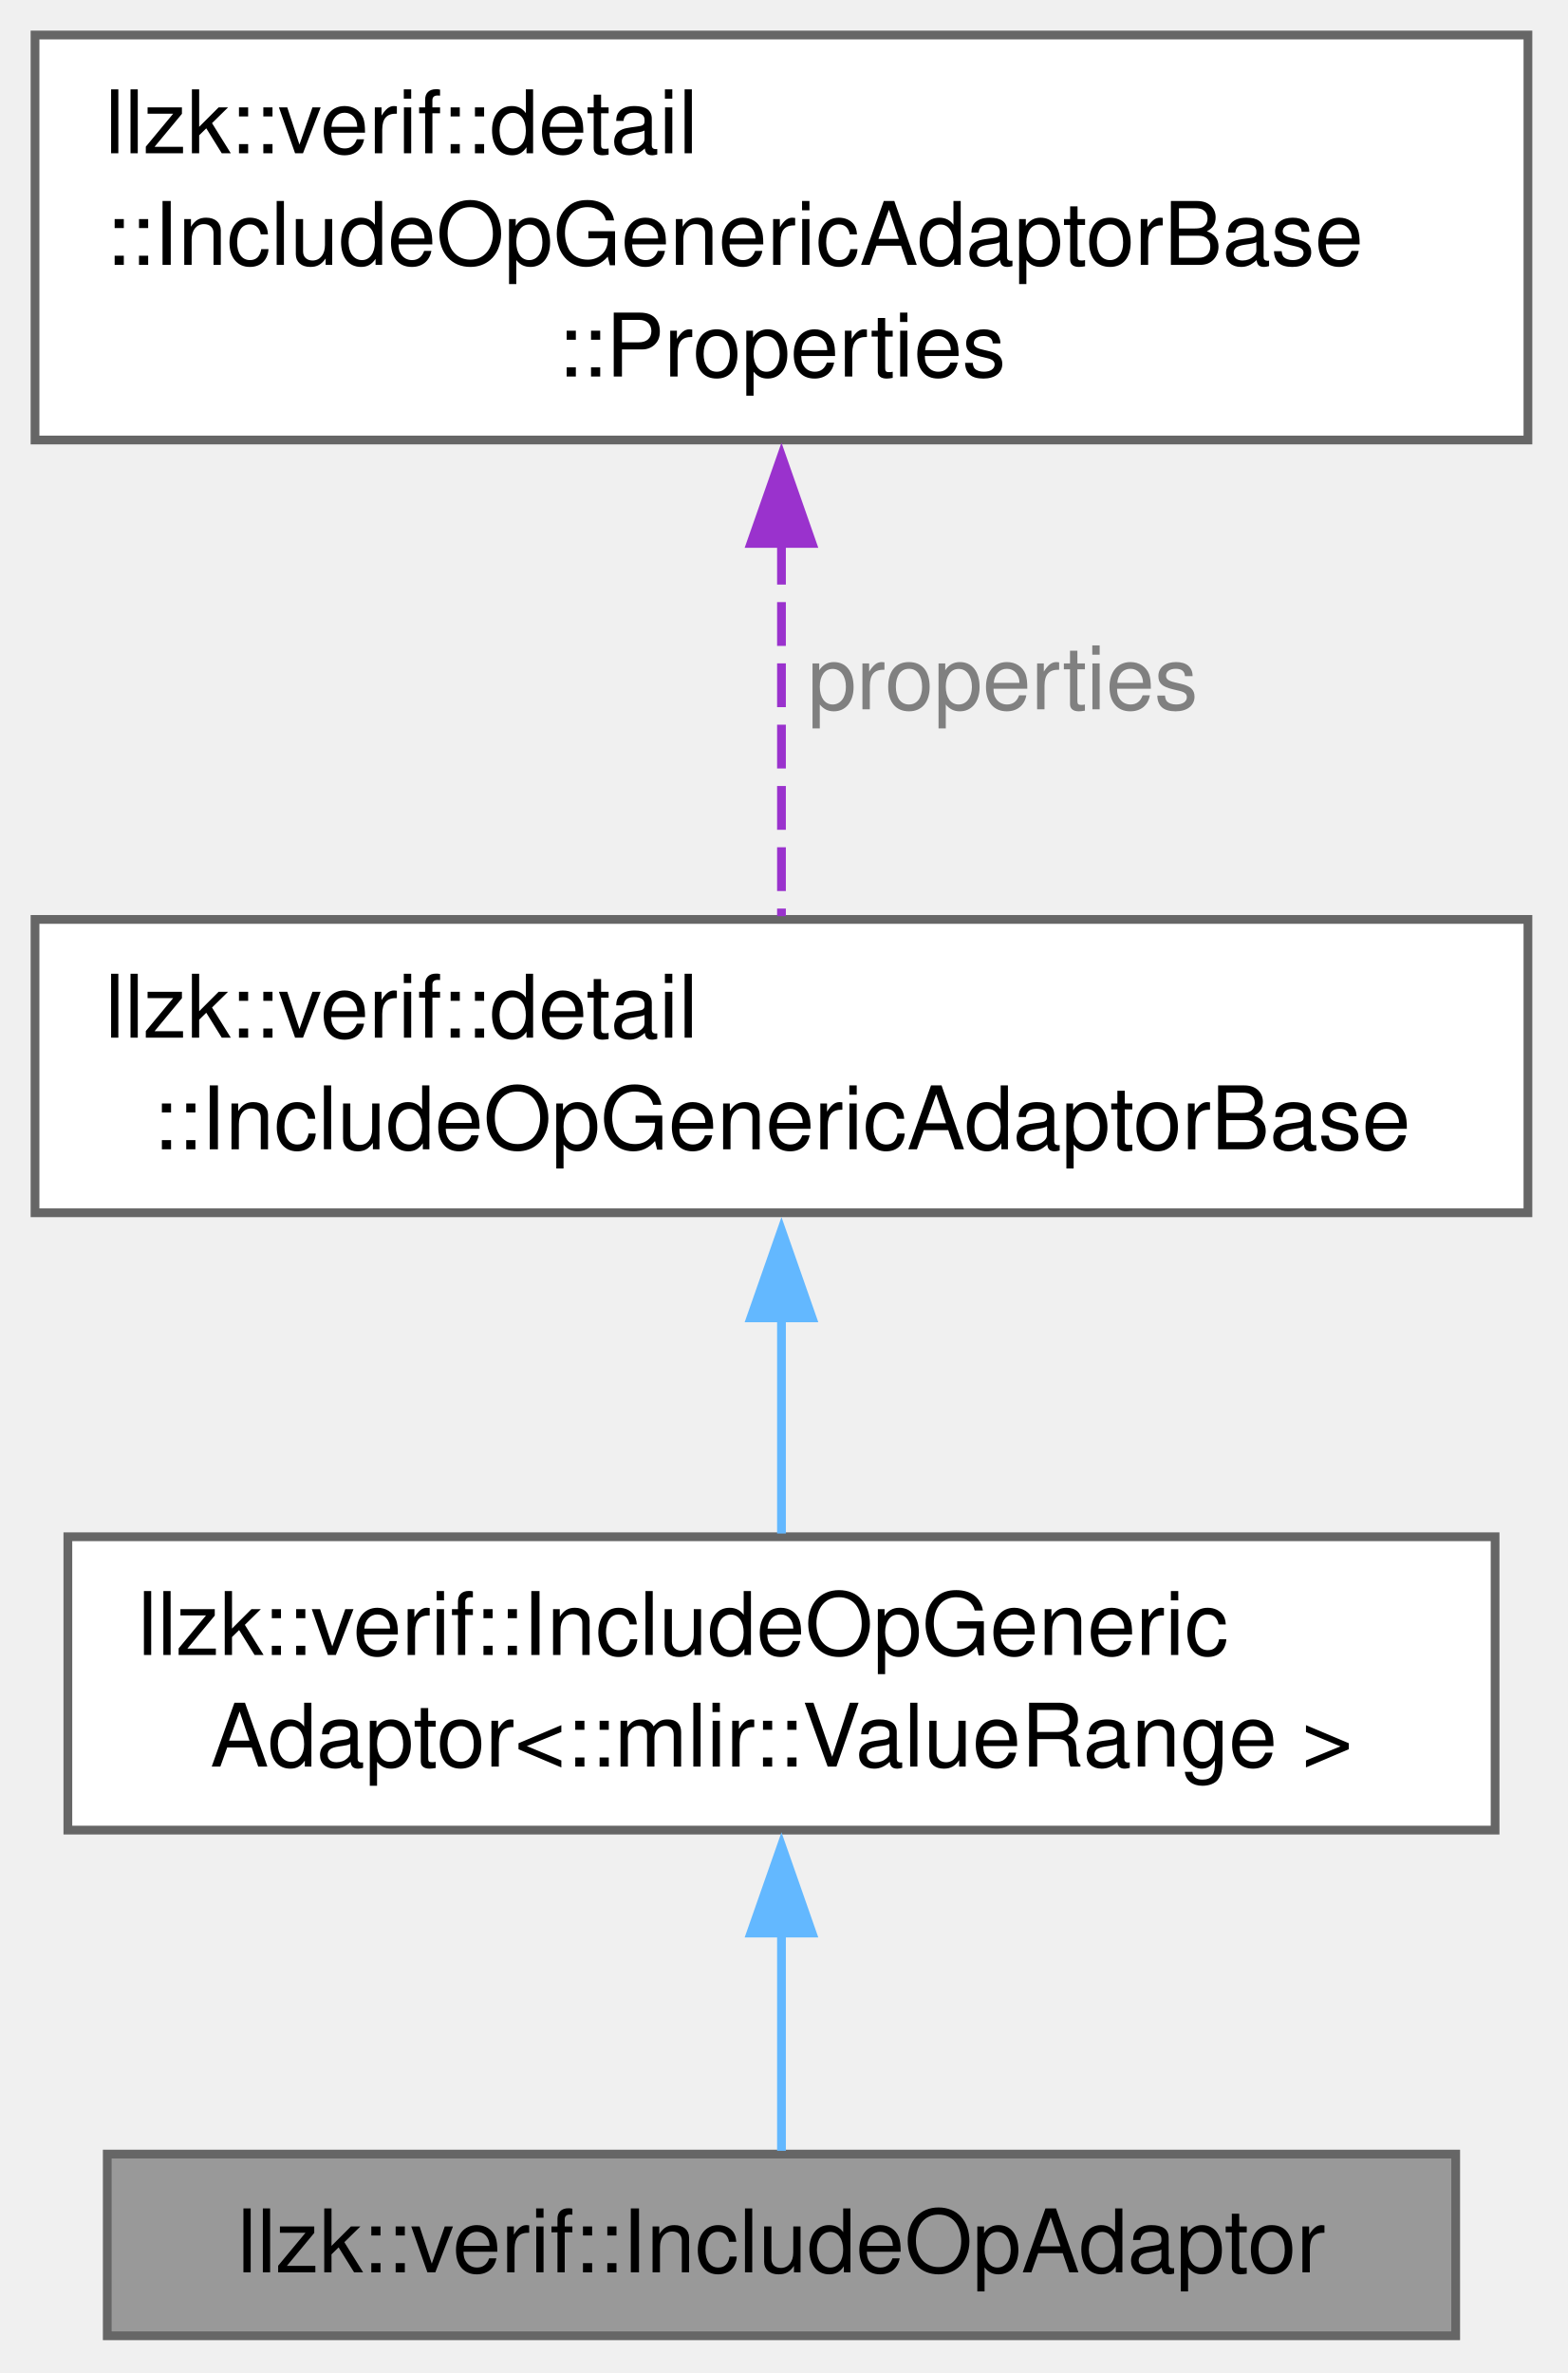
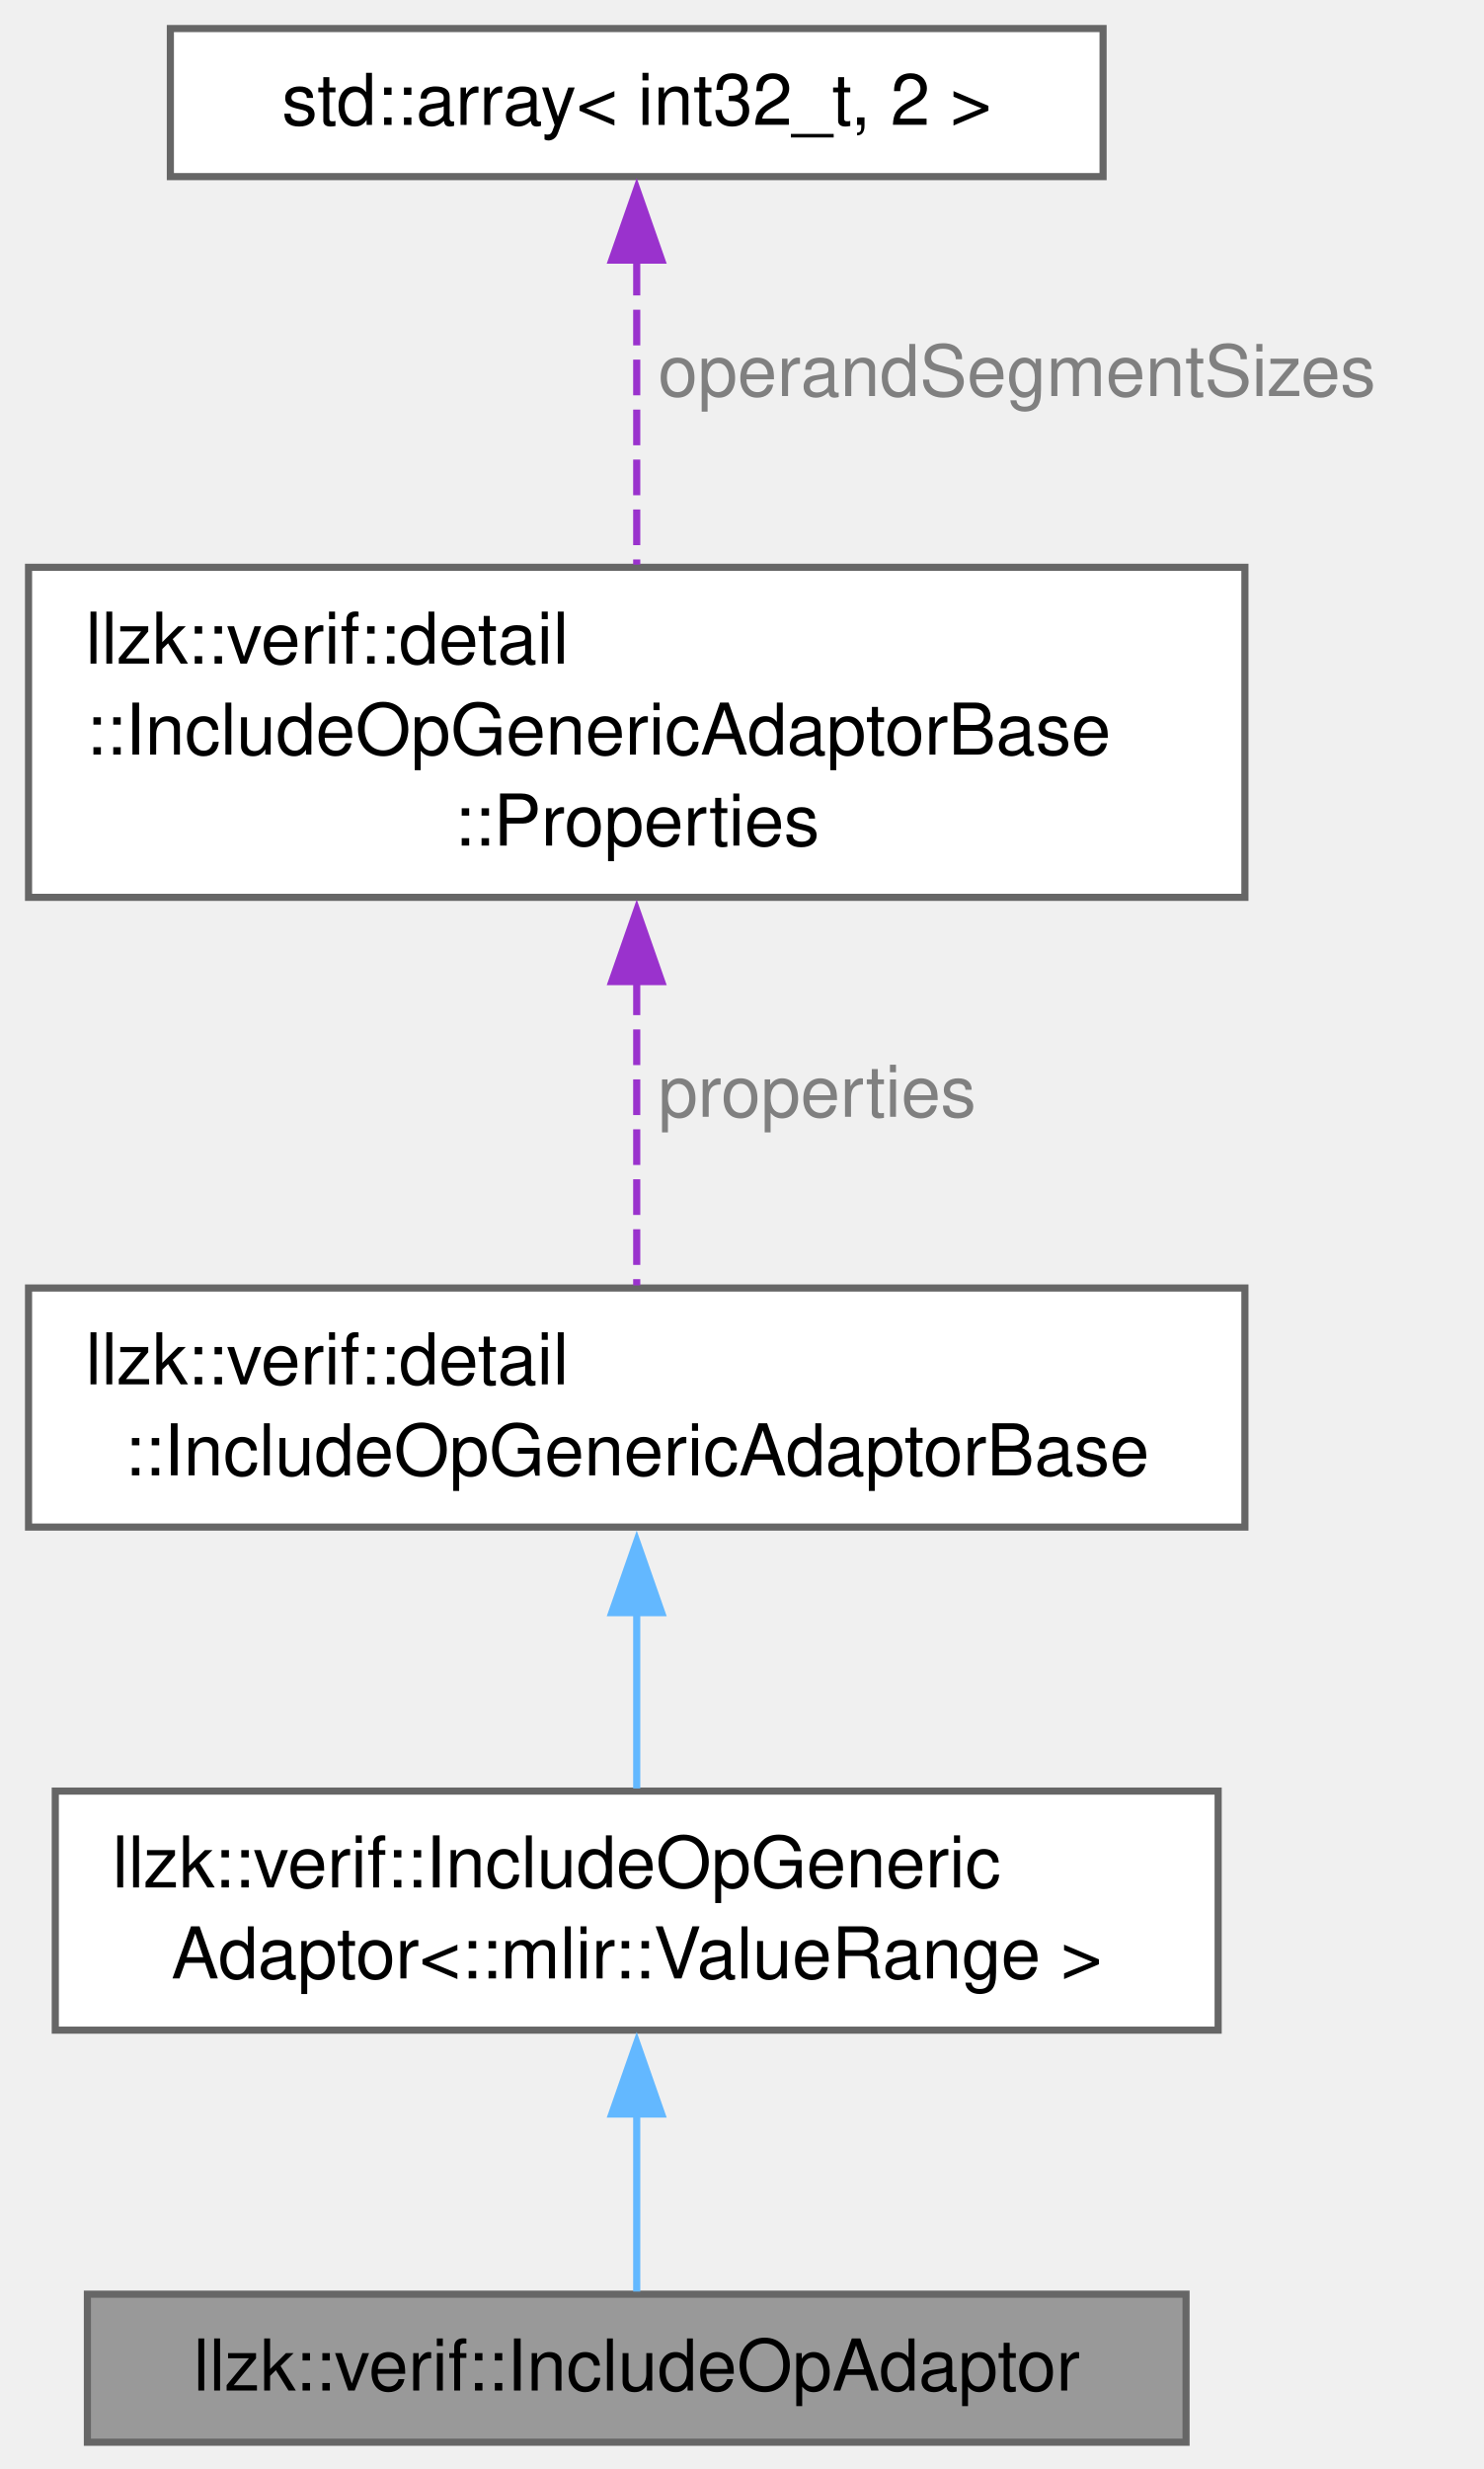
- <svg xmlns="http://www.w3.org/2000/svg" xmlns:xlink="http://www.w3.org/1999/xlink" width="179pt" height="271pt" viewBox="0.00 0.00 179.00 271.00">
-   <g id="graph0" class="graph" transform="scale(1 1) rotate(0) translate(4 266.75)">
+ <svg xmlns="http://www.w3.org/2000/svg" xmlns:xlink="http://www.w3.org/1999/xlink" width="208pt" height="346pt" viewBox="0.00 0.00 208.00 346.00">
+   <g id="graph0" class="graph" transform="scale(1 1) rotate(0) translate(4 342.25)">
    <g id="Node000001" class="node">
      <g id="a_Node000001">
        <a xlink:title=" ">
          <polygon fill="#999999" stroke="#666666" points="162.25,-20.75 8.25,-20.75 8.25,0 162.25,0 162.25,-20.75" />
          <text xml:space="preserve" text-anchor="middle" x="85.25" y="-7.25" font-family="Helvetica,sans-Serif" font-size="10.00">llzk::verif::IncludeOpAdaptor</text>
        </a>
      </g>
    </g>
    <g id="Node000002" class="node">
      <g id="a_Node000002">
        <a xlink:href="classllzk_1_1verif_1_1IncludeOpGenericAdaptor.html" target="_top" xlink:title=" ">
          <polygon fill="white" stroke="#666666" points="166.75,-91.25 3.75,-91.25 3.75,-57.75 166.75,-57.75 166.75,-91.25" />
          <text xml:space="preserve" text-anchor="start" x="11.75" y="-77.75" font-family="Helvetica,sans-Serif" font-size="10.00">llzk::verif::IncludeOpGeneric</text>
          <text xml:space="preserve" text-anchor="middle" x="85.25" y="-65" font-family="Helvetica,sans-Serif" font-size="10.00">Adaptor&lt;::mlir::ValueRange &gt;</text>
        </a>
      </g>
    </g>
    <g id="edge1_Node000001_Node000002" class="edge">
      <g id="a_edge1_Node000001_Node000002">
        <a xlink:title=" ">
          <path fill="none" stroke="#63b8ff" d="M85.25,-46.23C85.25,-37.27 85.25,-27.89 85.25,-21.12" />
          <polygon fill="#63b8ff" stroke="#63b8ff" points="81.75,-45.99 85.25,-55.99 88.75,-45.99 81.75,-45.99" />
        </a>
      </g>
    </g>
    <g id="Node000003" class="node">
      <g id="a_Node000003">
        <a xlink:href="classllzk_1_1verif_1_1detail_1_1IncludeOpGenericAdaptorBase.html" target="_top" xlink:title=" ">
          <polygon fill="white" stroke="#666666" points="170.5,-161.75 0,-161.75 0,-128.25 170.5,-128.25 170.5,-161.75" />
          <text xml:space="preserve" text-anchor="start" x="8" y="-148.25" font-family="Helvetica,sans-Serif" font-size="10.00">llzk::verif::detail</text>
          <text xml:space="preserve" text-anchor="middle" x="85.25" y="-135.5" font-family="Helvetica,sans-Serif" font-size="10.00">::IncludeOpGenericAdaptorBase</text>
        </a>
      </g>
    </g>
    <g id="edge2_Node000002_Node000003" class="edge">
      <g id="a_edge2_Node000002_Node000003">
        <a xlink:title=" ">
          <path fill="none" stroke="#63b8ff" d="M85.25,-116.45C85.25,-108.02 85.25,-99.02 85.25,-91.62" />
          <polygon fill="#63b8ff" stroke="#63b8ff" points="81.75,-116.25 85.25,-126.25 88.75,-116.25 81.75,-116.25" />
        </a>
      </g>
    </g>
    <g id="Node000004" class="node">
      <g id="a_Node000004">
        <a xlink:href="structllzk_1_1verif_1_1detail_1_1IncludeOpGenericAdaptorBase_1_1Properties.html" target="_top" xlink:title=" ">
          <polygon fill="white" stroke="#666666" points="170.5,-262.75 0,-262.75 0,-216.5 170.5,-216.5 170.5,-262.75" />
          <text xml:space="preserve" text-anchor="start" x="8" y="-249.25" font-family="Helvetica,sans-Serif" font-size="10.00">llzk::verif::detail</text>
          <text xml:space="preserve" text-anchor="start" x="8" y="-236.5" font-family="Helvetica,sans-Serif" font-size="10.00">::IncludeOpGenericAdaptorBase</text>
          <text xml:space="preserve" text-anchor="middle" x="85.25" y="-223.75" font-family="Helvetica,sans-Serif" font-size="10.00">::Properties</text>
        </a>
      </g>
    </g>
    <g id="edge3_Node000003_Node000004" class="edge">
      <g id="a_edge3_Node000003_Node000004">
        <a xlink:title=" ">
          <path fill="none" stroke="#9a32cd" stroke-dasharray="5,2" d="M85.25,-204.99C85.25,-190.37 85.25,-173.93 85.25,-162.12" />
          <polygon fill="#9a32cd" stroke="#9a32cd" points="81.75,-204.69 85.25,-214.69 88.75,-204.69 81.75,-204.69" />
        </a>
      </g>
      <text xml:space="preserve" text-anchor="start" x="88.25" y="-185.75" font-family="Helvetica,sans-Serif" font-size="10.00" fill="grey">properties</text>
    </g>
+     <g id="Node000005" class="node">
+       <g id="a_Node000005">
+         <a xlink:title=" ">
+           <polygon fill="white" stroke="#666666" points="150.62,-338.25 19.88,-338.25 19.88,-317.5 150.62,-317.5 150.62,-338.25" />
+           <text xml:space="preserve" text-anchor="middle" x="85.25" y="-324.75" font-family="Helvetica,sans-Serif" font-size="10.00">std::array&lt; int32_t, 2 &gt;</text>
+         </a>
+       </g>
+     </g>
+     <g id="edge4_Node000004_Node000005" class="edge">
+       <g id="a_edge4_Node000004_Node000005">
+         <a xlink:title=" ">
+           <path fill="none" stroke="#9a32cd" stroke-dasharray="5,2" d="M85.25,-305.85C85.25,-292.91 85.25,-276.33 85.25,-263.12" />
+           <polygon fill="#9a32cd" stroke="#9a32cd" points="81.75,-305.8 85.25,-315.8 88.75,-305.8 81.75,-305.8" />
+         </a>
+       </g>
+       <text xml:space="preserve" text-anchor="start" x="88.25" y="-286.75" font-family="Helvetica,sans-Serif" font-size="10.00" fill="grey">operandSegmentSizes</text>
+     </g>
  </g>
</svg>
